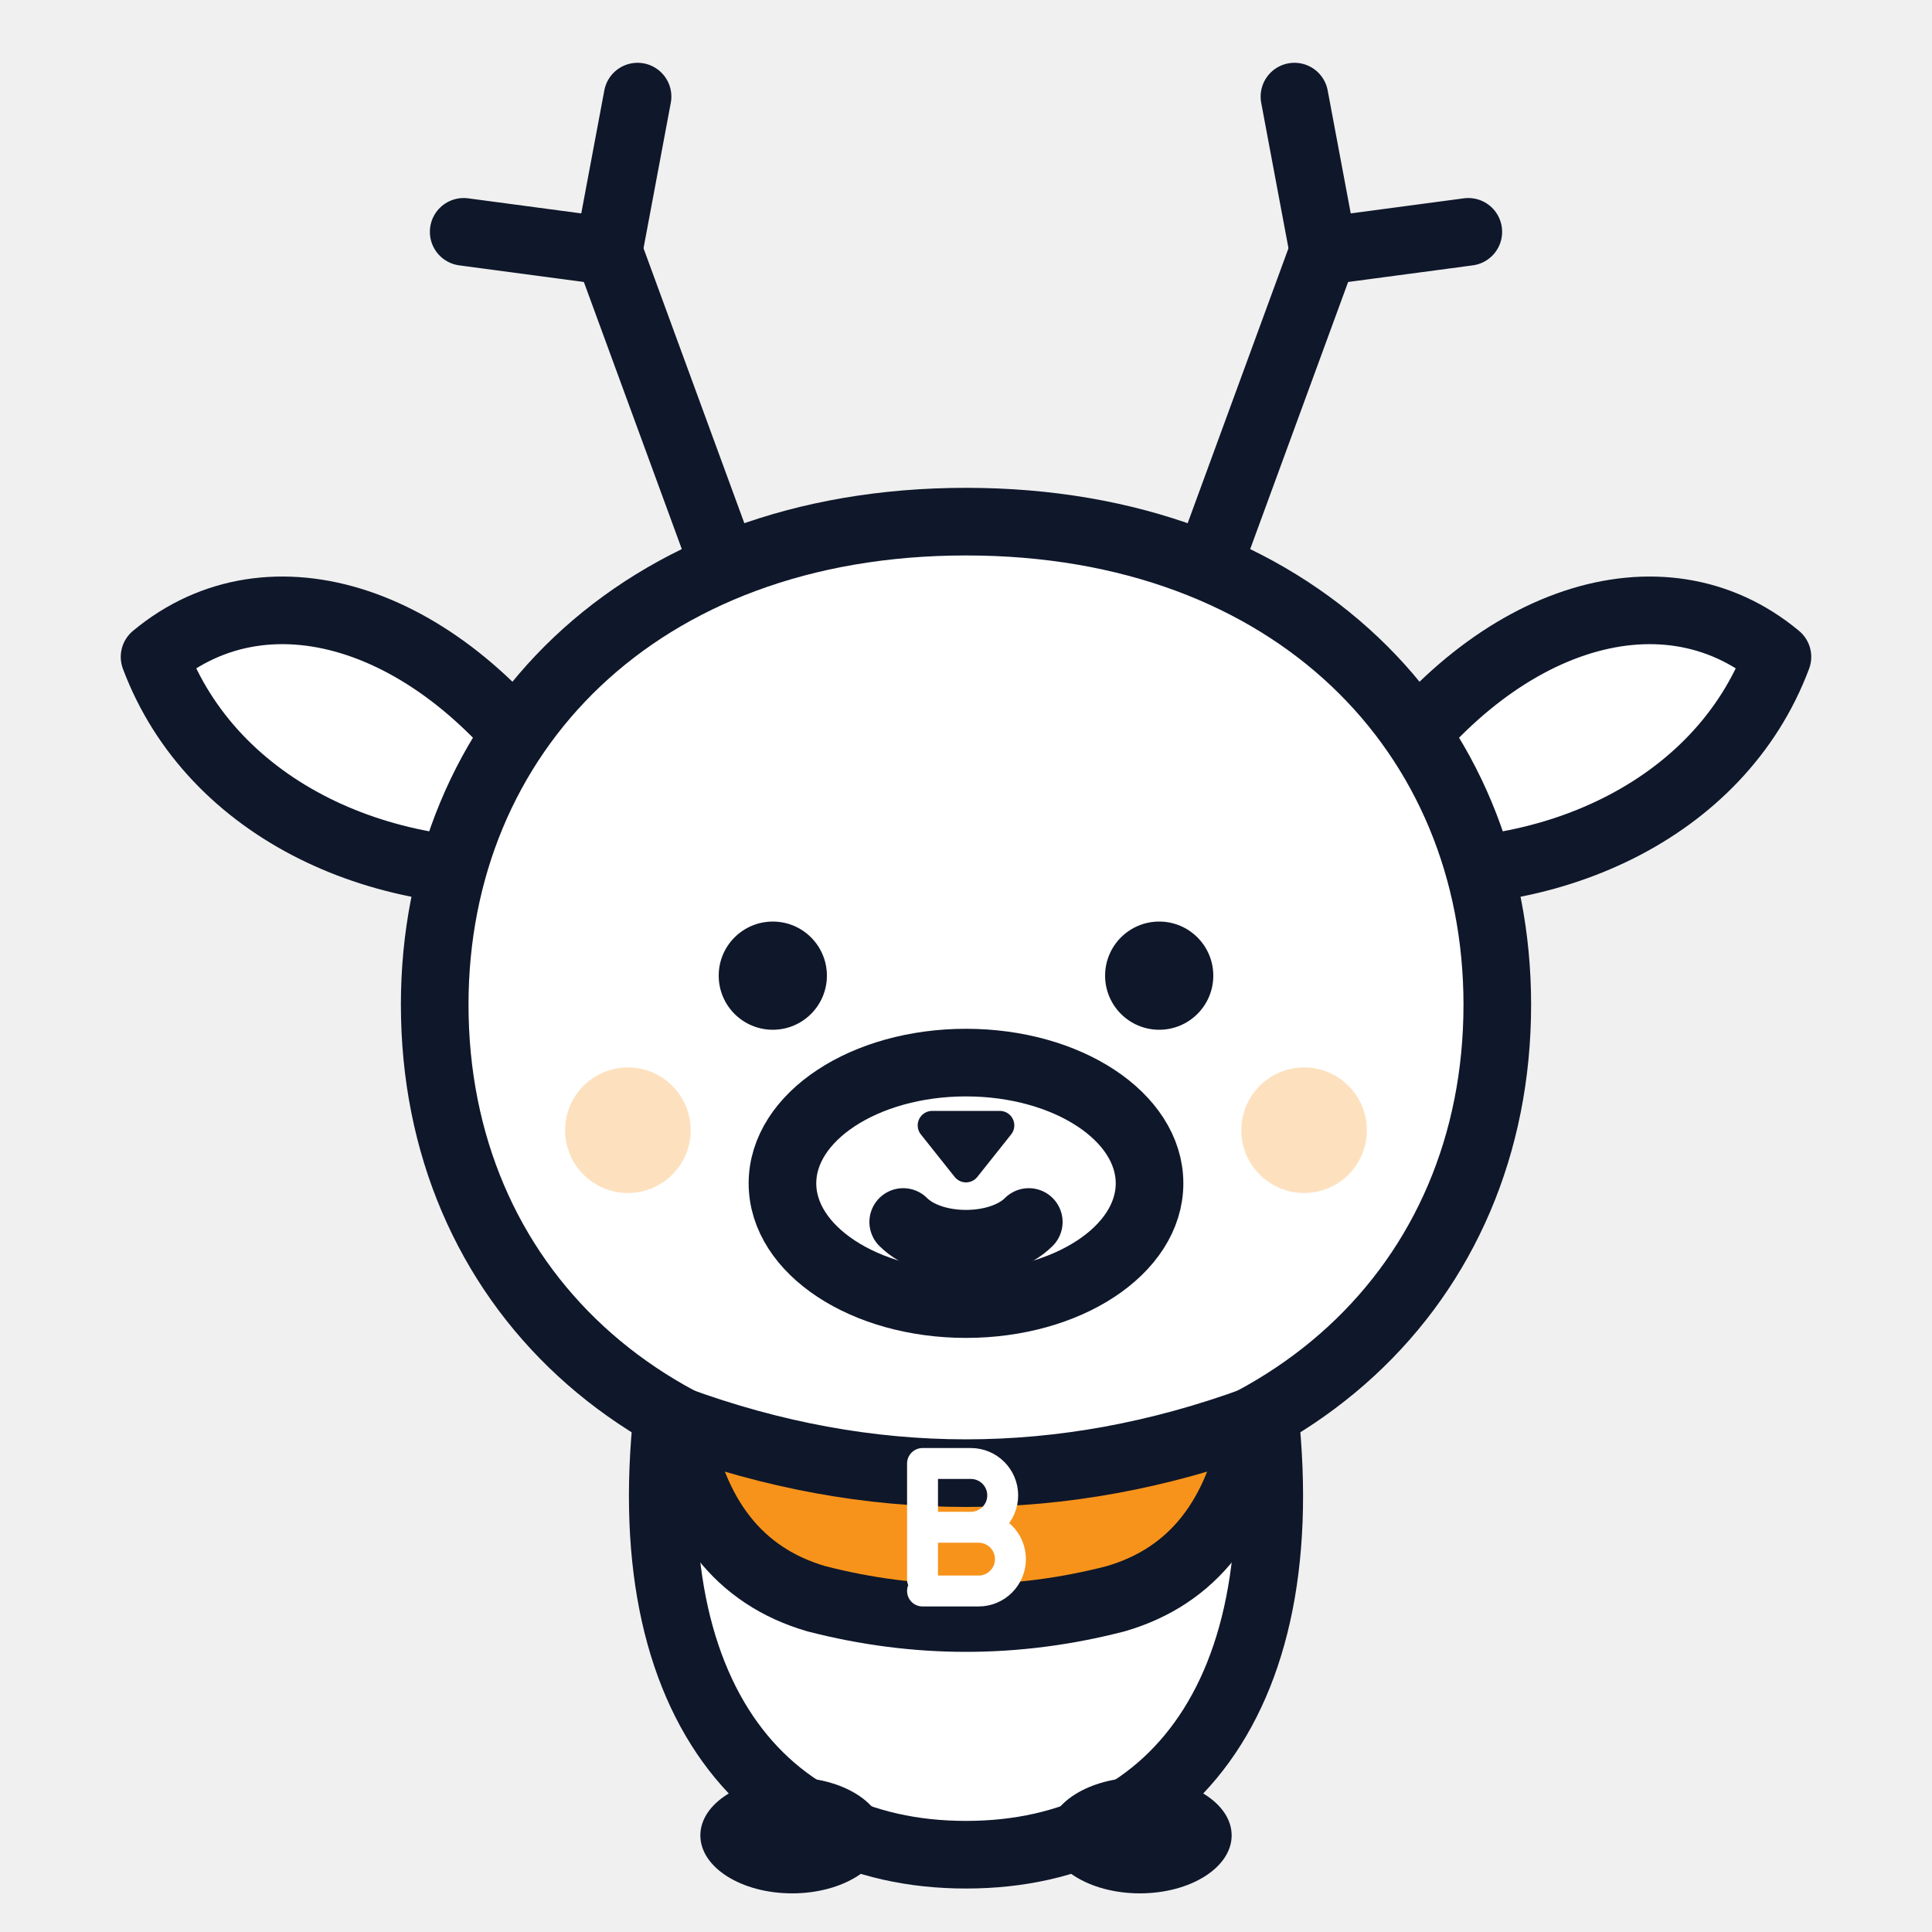
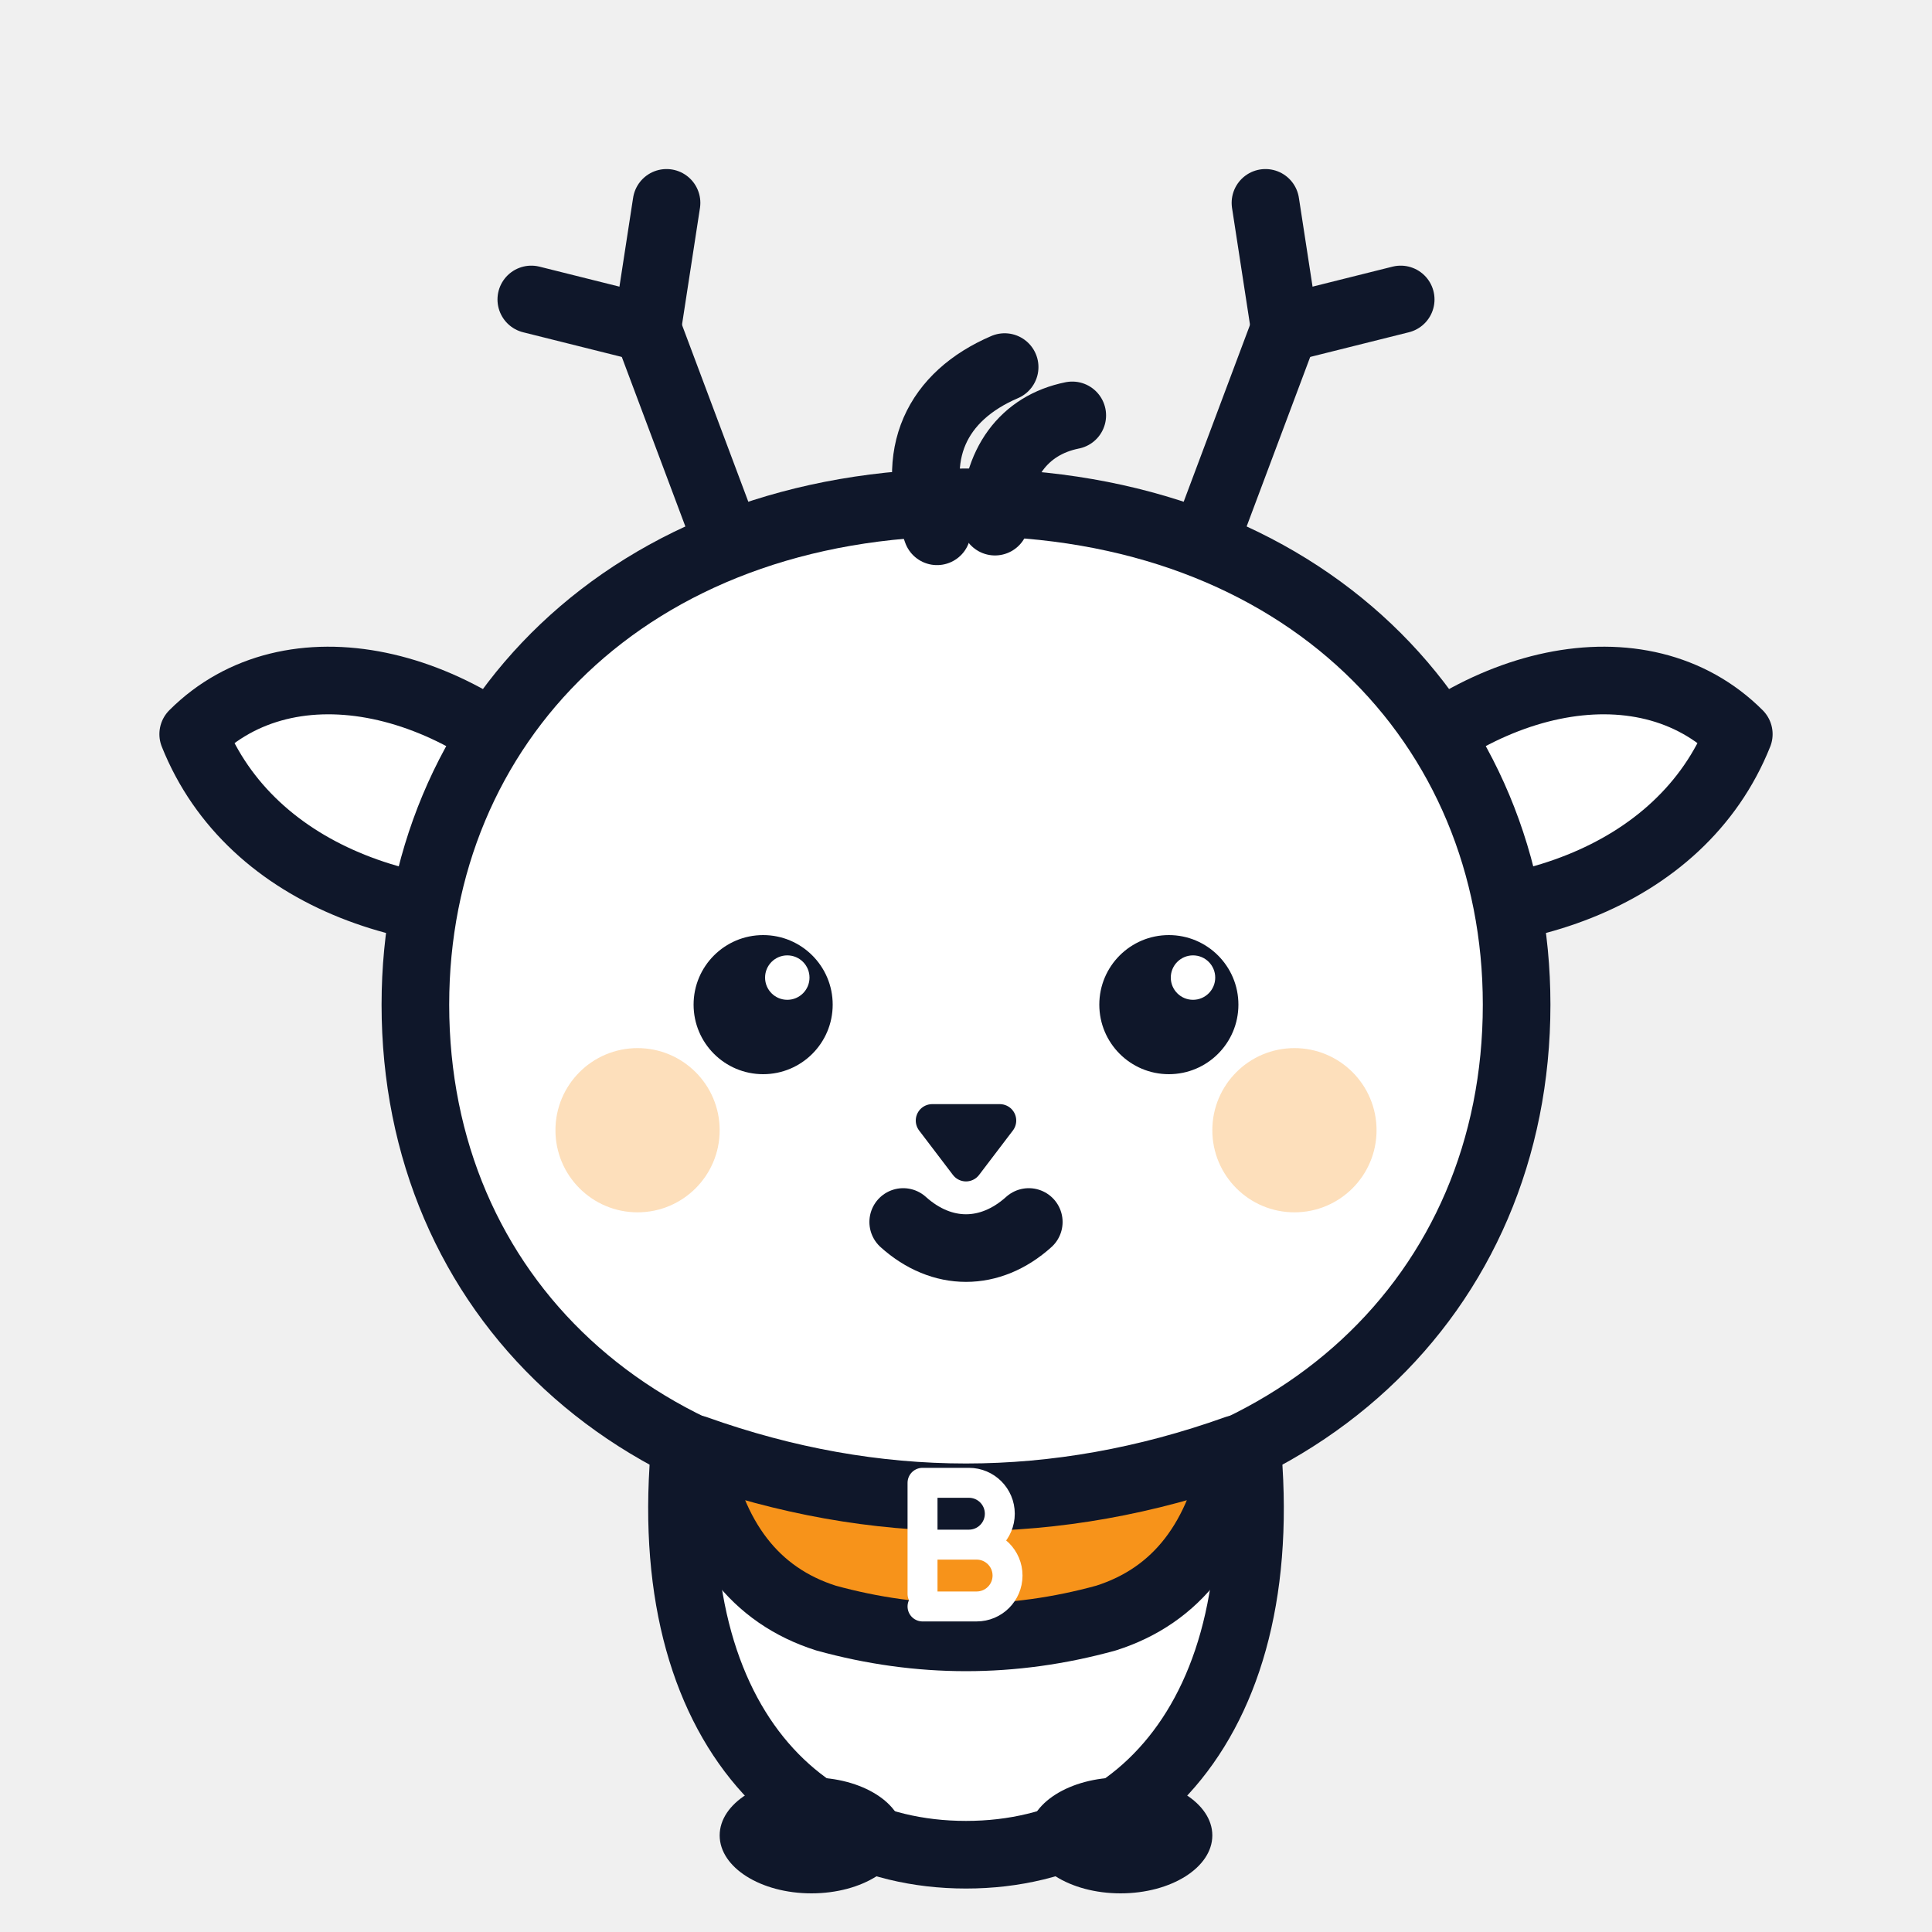
<svg xmlns="http://www.w3.org/2000/svg" viewBox="0 0 200 200" width="200" height="200">
  <style>
    .ink { stroke: #0f172a; stroke-width: 7; stroke-linecap: round; stroke-linejoin: round; fill: none; }
    .body { fill: #ffffff; }
    .solid { fill: #0f172a; stroke: none; }
    .accent { fill: #f7931a; }
    #breathe { animation: nBreathe 3.8s ease-in-out infinite; transform-origin: 100px 192px; }
-     #eyes { animation: nBlink 4.6s linear infinite; transform-origin: 100px 101px; }
-     #earL { animation: nEarL 7.3s linear infinite; transform-origin: 54px 84px; }
-     #earR { animation: nEarR 8.1s linear infinite; transform-origin: 146px 84px; }
+     #head { animation: nSway 7.4s ease-in-out infinite; transform-origin: 100px 148px; }
+     #eyes { animation: nBlink 4.6s linear infinite; transform-origin: 100px 104px; }
+     #pupils { animation: nLook 11s linear infinite; }
+     #tuft { animation: nTuft 8.6s linear infinite; transform-origin: 100px 56px; }
+     #earL { animation: nEarL 7.3s linear infinite; transform-origin: 56px 86px; }
+     #earR { animation: nEarR 8.1s linear infinite; transform-origin: 144px 86px; }
    @keyframes nBreathe { 0%, 100% { transform: scale(1, 1); } 50% { transform: scale(1.015, 0.978); } }
-     @keyframes nBlink { 0%, 91%, 97%, 100% { transform: scaleY(1); } 94% { transform: scaleY(0.07); } }
+     @keyframes nSway { 0%, 100% { transform: rotate(-1.6deg); } 50% { transform: rotate(1.6deg); } }
+     @keyframes nBlink { 0%, 91%, 97%, 100% { transform: scaleY(1); } 94% { transform: scaleY(0.06); } }
+     @keyframes nLook { 0%, 68%, 92%, 100% { transform: translateX(0); } 74%, 86% { transform: translateX(-4.5px); } }
+     @keyframes nTuft { 0%, 86%, 100% { transform: rotate(0deg); } 90% { transform: rotate(-8deg); } 95% { transform: rotate(3deg); } }
    @keyframes nEarL { 0%, 86%, 100% { transform: rotate(0deg); } 90% { transform: rotate(-9deg); } 95% { transform: rotate(3deg); } }
    @keyframes nEarR { 0%, 70%, 84%, 100% { transform: rotate(0deg); } 75% { transform: rotate(9deg); } 80% { transform: rotate(-3deg); } }
-     @media (prefers-reduced-motion: reduce) { #breathe, #eyes, #earL, #earR { animation: none; } }
+     @media (prefers-reduced-motion: reduce) { #breathe, #head, #eyes, #pupils, #tuft, #earL, #earR { animation: none; } }
  </style>
  <g id="breathe">
-     <path class="ink" d="M74 56 63 26" />
-     <path class="ink" d="M63 26 66 10" />
-     <path class="ink" d="M63 26 48 24" />
-     <path class="ink" d="M126 56l11-30" />
-     <path class="ink" d="M137 26l-3-16" />
-     <path class="ink" d="M137 26l15-2" />
-     <g id="earL">
-       <path class="ink body" d="M58 82C46 64 28 58 16 68c6 16 24 24 42 22Z" />
+     <path class="ink body" d="M72 142c-6 32 8 50 28 50s34-18 28-50" />
+     <g id="head">
+       <path class="ink" d="M76 58 67 34" />
+       <path class="ink" d="M67 34l2-13" />
+       <path class="ink" d="M67 34 55 31" />
+       <path class="ink" d="M124 58l9-24" />
+       <path class="ink" d="M133 34l-2-13" />
+       <path class="ink" d="M133 34l12-3" />
+       <g id="earL">
+         <path class="ink body" d="M60 84C48 70 30 66 20 76c6 15 24 21 42 18Z" />
+       </g>
+       <g id="earR">
+         <path class="ink body" d="M140 84c12-14 30-18 40-8-6 15-24 21-42 18Z" />
+       </g>
+       <path class="ink body" d="M100 52c35 0 57 23 57 52 0 30-23 52-57 52s-57-22-57-52c0-29 22-52 57-52Z" />
+       <g id="tuft">
+         <path class="ink" d="M97 55c-3-8 0-14 7-17" stroke-width="6" />
+         <path class="ink" d="M103 54c0-6 3-10 8-11" stroke-width="6" />
+       </g>
+       <circle class="accent" cx="66" cy="117" r="8.5" opacity="0.3" />
+       <circle class="accent" cx="134" cy="117" r="8.5" opacity="0.3" />
+       <g id="eyes">
+         <g id="pupils">
+           <circle class="solid" cx="79" cy="104" r="7.2" />
+           <circle class="solid" cx="121" cy="104" r="7.2" />
+           <circle cx="81.5" cy="101.2" r="2.3" fill="#ffffff" />
+           <circle cx="123.5" cy="101.2" r="2.3" fill="#ffffff" />
+         </g>
+       </g>
+       <path d="M96.5 116h7l-3.5 4.6Z" fill="#0f172a" stroke="#0f172a" stroke-width="3.4" stroke-linejoin="round" />
+       <path class="ink" d="M93.5 126.5c4 3.6 9 3.6 13 0" stroke-width="4" />
    </g>
-     <g id="earR">
-       <path class="ink body" d="M142 82c12-18 30-24 42-14-6 16-24 24-42 22Z" />
-     </g>
-     <path class="ink body" d="M70 140c-6 34 8 52 30 52s36-18 30-52" />
-     <path class="ink body" d="M100 54c34 0 55 22 55 50 0 29-22 50-55 50S45 133 45 104c0-28 21-50 55-50Z" />
-     <ellipse class="solid" cx="82" cy="190" rx="9.5" ry="6" />
-     <ellipse class="solid" cx="118" cy="190" rx="9.5" ry="6" />
-     <circle class="accent" cx="65" cy="117" r="6.5" opacity="0.28" />
-     <circle class="accent" cx="135" cy="117" r="6.5" opacity="0.28" />
-     <g id="eyes">
-       <circle class="solid" cx="80" cy="101" r="5.6" />
-       <circle class="solid" cx="120" cy="101" r="5.6" />
-     </g>
-     <ellipse class="ink body" cx="100" cy="122.5" rx="19" ry="12.5" stroke-width="6" />
-     <path d="M96.5 116.5h7l-3.5 4.4Z" fill="#0f172a" stroke="#0f172a" stroke-width="3" stroke-linejoin="round" />
-     <path class="ink" d="M93.5 126.5c3 3 10 3 13 0" stroke-width="3" />
-     <path class="ink accent" d="M70 147q30 11 60 0-2.5 15-14.5 18.5-15.5 4-31 0Q72.5 162 70 147Z" stroke-width="5.5" />
-     <path d="M95.5 151.5v12m0-12h5a3.3 3.3 0 0 1 0 6.6h-5m0 0h5.8a3.3 3.3 0 0 1 0 6.6h-5.8" fill="none" stroke="#ffffff" stroke-width="3.2" stroke-linecap="round" stroke-linejoin="round" />
+     <ellipse class="solid" cx="84" cy="190" rx="9.5" ry="6" />
+     <ellipse class="solid" cx="116" cy="190" rx="9.5" ry="6" />
+     <path class="ink accent" d="M72 150q28 10 56 0-2.5 14-13.5 17.5-14.5 4-29 0Q74.5 164 72 150Z" stroke-width="5.5" />
+     <path d="M95.5 153.5v11.5m0-11.5h4.8a3.2 3.2 0 0 1 0 6.4h-4.8m0 0h5.6a3.2 3.2 0 0 1 0 6.4h-5.6" fill="none" stroke="#ffffff" stroke-width="3.1" stroke-linecap="round" stroke-linejoin="round" />
  </g>
</svg>
